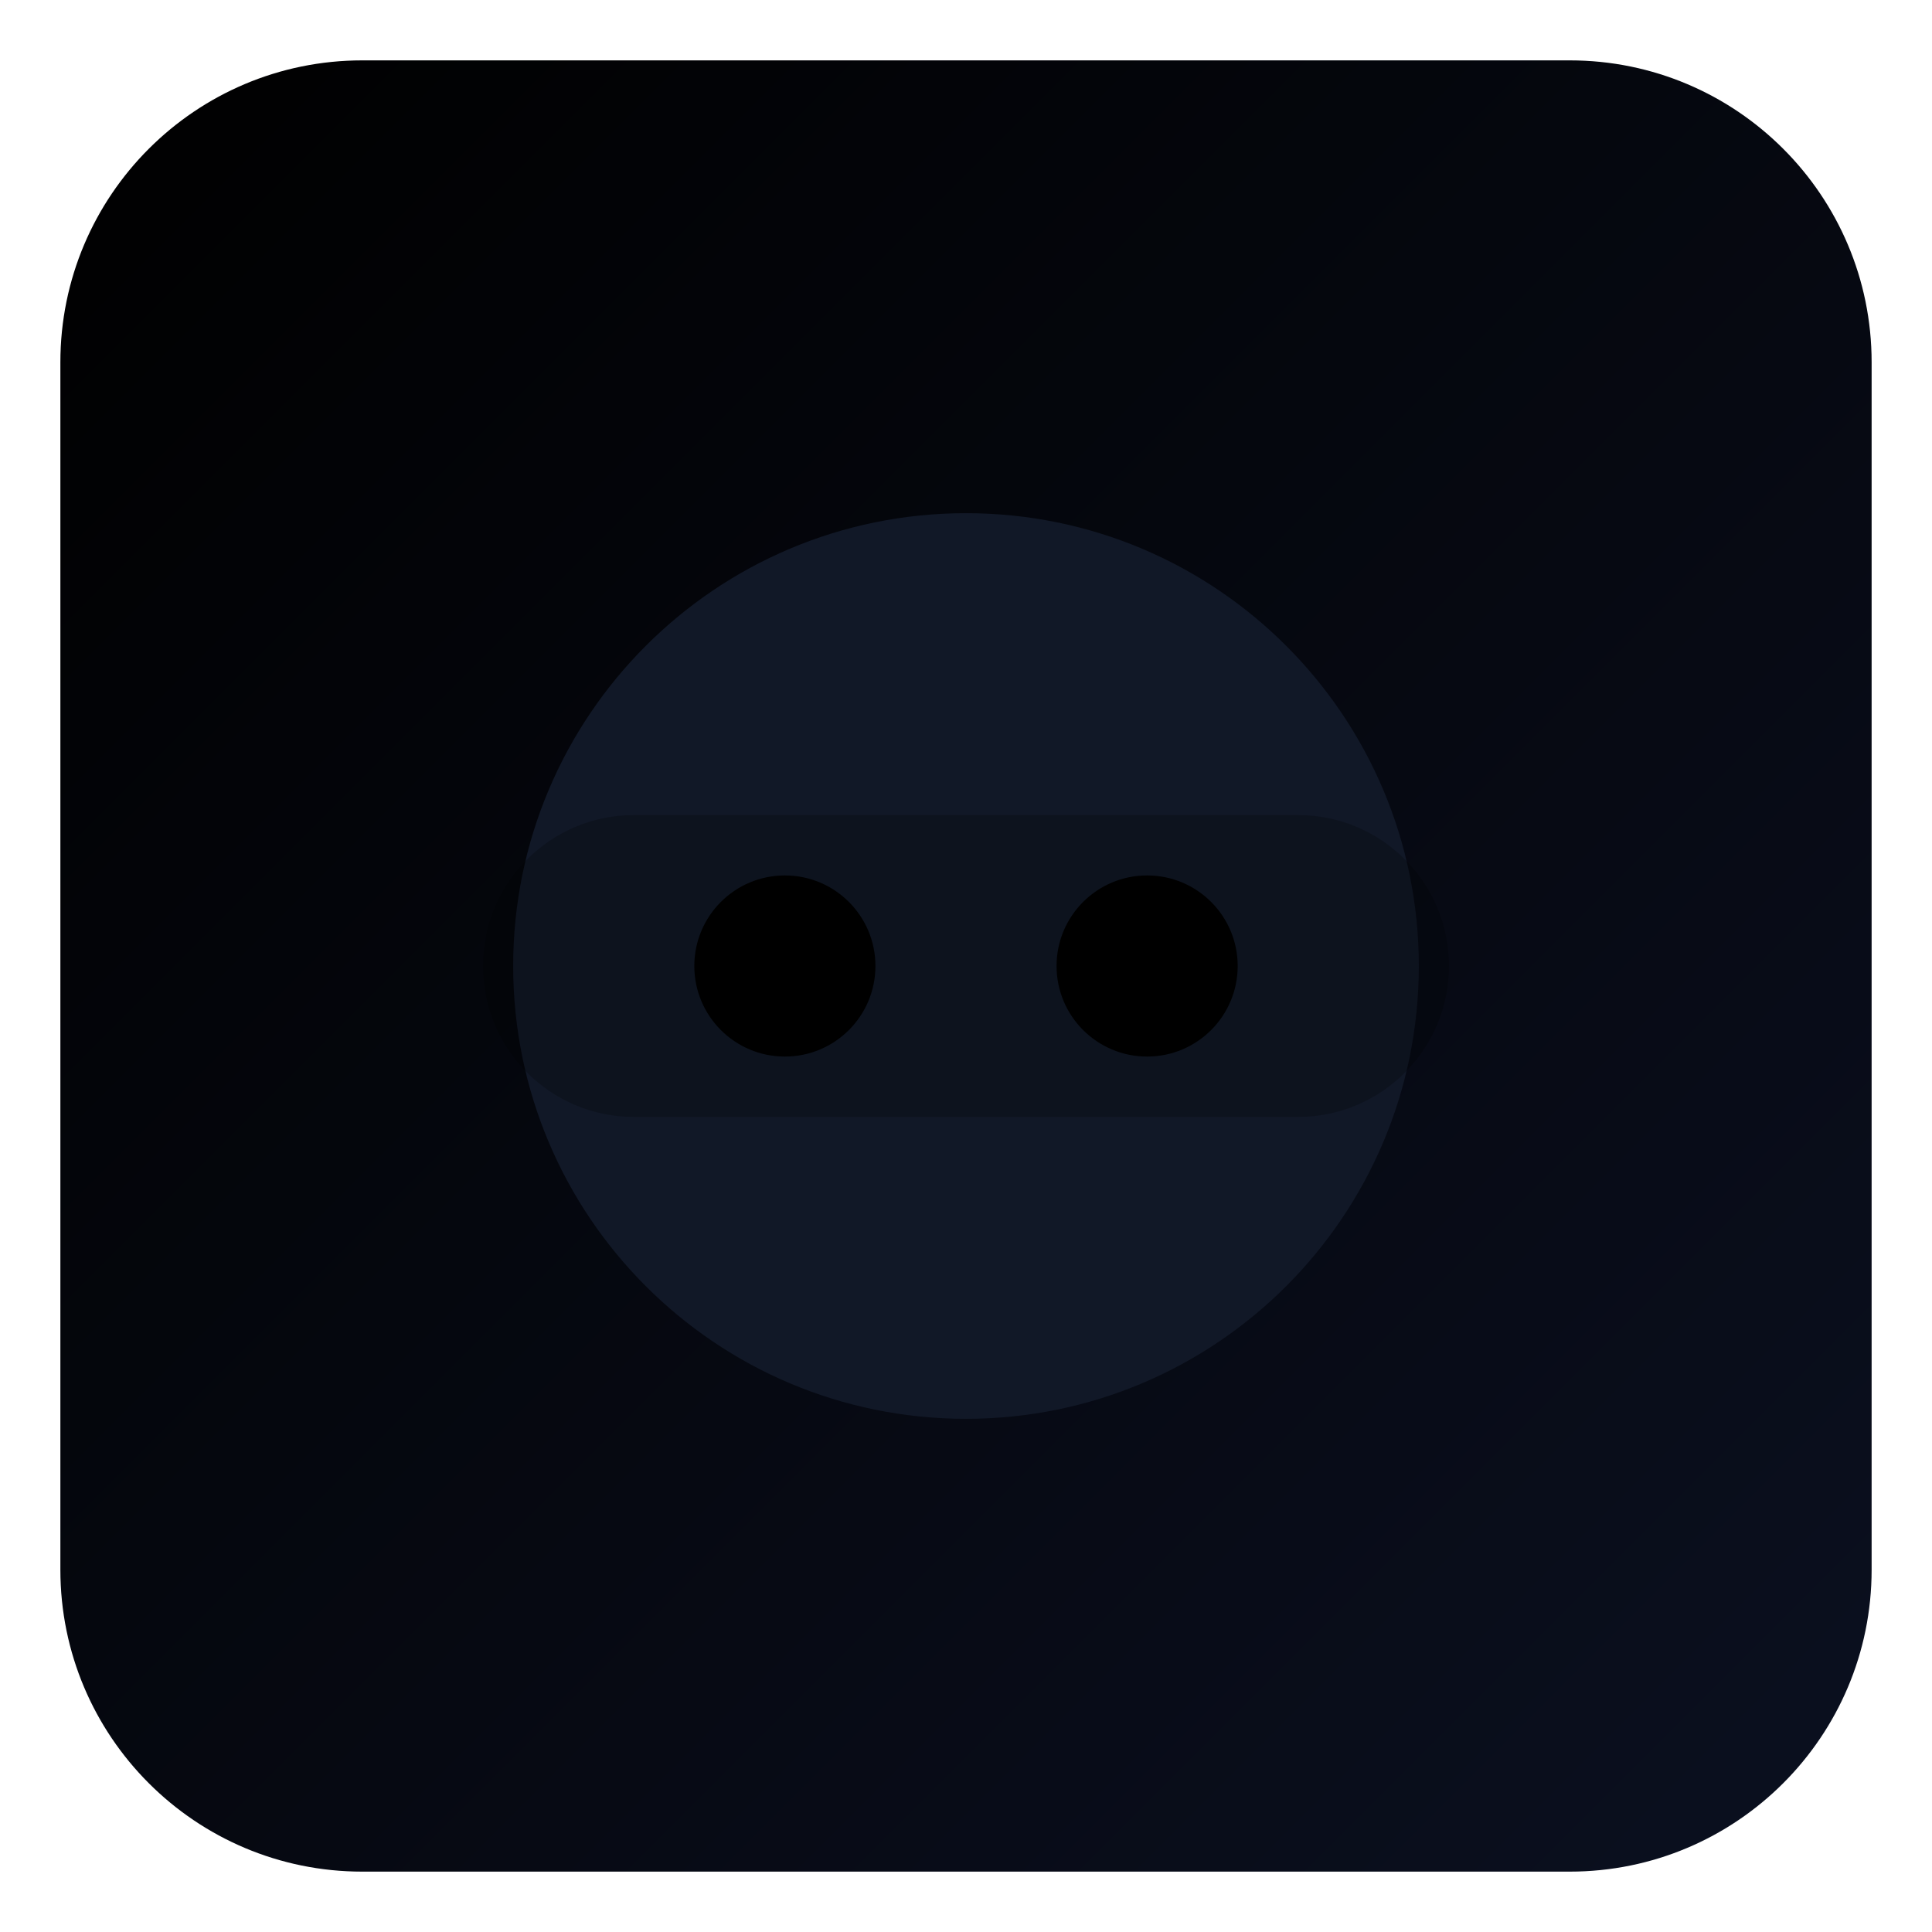
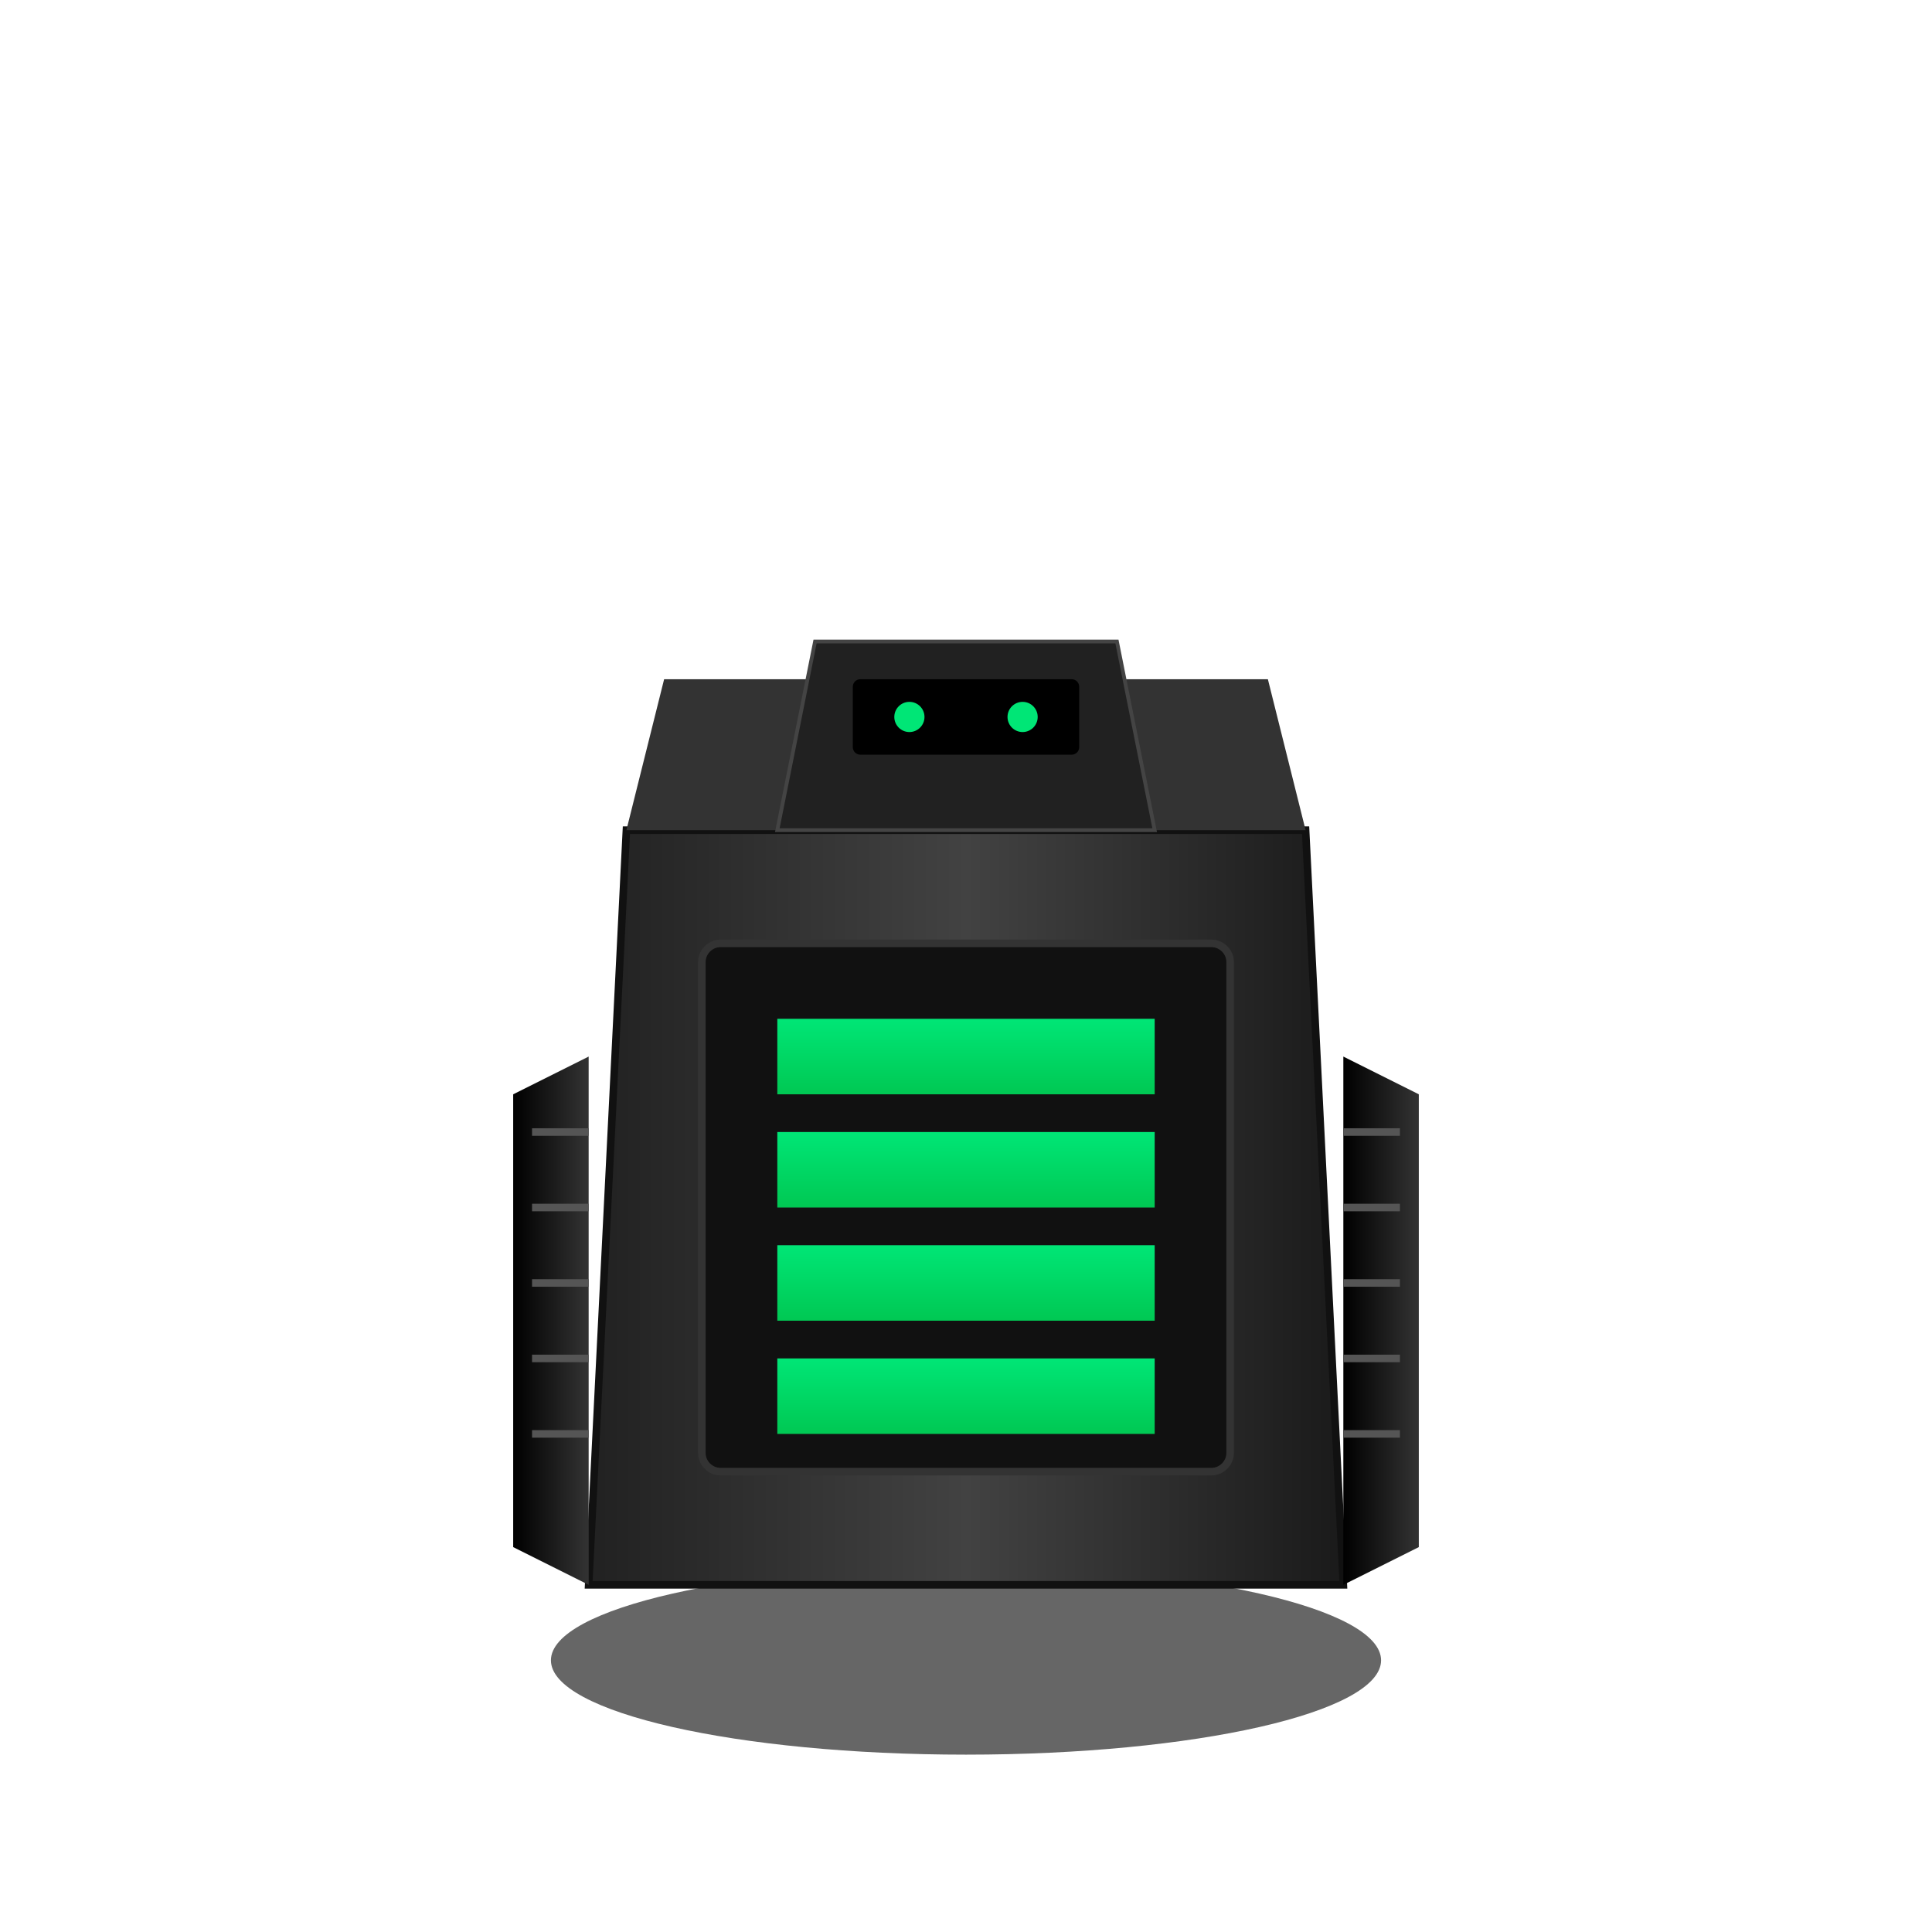
- <svg xmlns="http://www.w3.org/2000/svg" viewBox="0 0 128 128" role="img" aria-label=" ">
+ <svg xmlns="http://www.w3.org/2000/svg" viewBox="0 0 512 512">
  <defs>
-     <linearGradient id="g" x1="0" y1="0" x2="1" y2="1">
-       <stop offset="0%" stop-color="" />
-       <stop offset="100%" stop-color="#0B1020" />
+     <linearGradient id="case-matte" x1="0%" y1="0%" x2="100%" y2="0%">
+       <stop offset="0%" stop-color="#212121" />
+       <stop offset="50%" stop-color="#424242" />
+       <stop offset="100%" stop-color="#1a1a1a" />
+     </linearGradient>
+     <linearGradient id="energy-green" x1="0%" y1="0%" x2="0%" y2="100%">
+       <stop offset="0%" stop-color="#00e676" />
+       <stop offset="100%" stop-color="#00c853" />
+     </linearGradient>
+     <linearGradient id="vent-depth" x1="0%" y1="0%" x2="100%" y2="0%">
+       <stop offset="0%" stop-color="#000" />
+       <stop offset="100%" stop-color="#333" />
    </linearGradient>
  </defs>
-   <rect x="4" y="4" width="120" height="120" rx="20" fill="url(#g)" stroke="" stroke-width="4" />
-   <circle cx="64" cy="64" r="30" fill="#111827" stroke="" stroke-width="4" />
-   <rect x="32" y="54" width="64" height="20" rx="10" fill="" opacity="0.22" />
-   <circle cx="52" cy="64" r="6" fill="" />
-   <circle cx="76" cy="64" r="6" fill="" />
-   <text x="64" y="108" font-family="Segoe UI, Arial, sans-serif" font-size="14" text-anchor="middle" fill="" font-weight="700" />
+   <g transform="translate(256, 300)">
+     <ellipse cx="0" cy="140" rx="110" ry="25" fill="#000" opacity="0.6" />
+     <g>
+       <animateTransform attributeName="transform" type="translate" values="0,0; 0,1; 0,0" dur="0.1s" repeatCount="indefinite" />
+       <path d="M-90,-80 L90,-80 L100,120 L-100,120 Z" fill="url(#case-matte)" stroke="#111" stroke-width="2" />
+       <path d="M-80,-120 L80,-120 L90,-80 L-90,-80 Z" fill="#333" />
+       <rect x="-40" y="-120" width="80" height="20" rx="5" fill="#555" />
+       <g transform="translate(-100, 20)">
+         <path d="M0,-40 L-20,-30 L-20,90 L0,100 Z" fill="url(#vent-depth)">
+           <animateTransform attributeName="transform" type="translate" values="0,0; -5,0; 0,0" dur="3s" repeatCount="indefinite" />
+         </path>
+         <path d="M-15,-20 L0,-20 M-15,0 L0,0 M-15,20 L0,20 M-15,40 L0,40 M-15,60 L0,60" stroke="#555" stroke-width="2" />
+       </g>
+       <g transform="translate(100, 20)">
+         <path d="M0,-40 L20,-30 L20,90 L0,100 Z" fill="url(#vent-depth)">
+           <animateTransform attributeName="transform" type="translate" values="0,0; 5,0; 0,0" dur="3s" repeatCount="indefinite" />
+         </path>
+         <path d="M15,-20 L0,-20 M15,0 L0,0 M15,20 L0,20 M15,40 L0,40 M15,60 L0,60" stroke="#555" stroke-width="2" />
+       </g>
+       <rect x="-70" y="-50" width="140" height="140" rx="5" fill="#111" stroke="#333" stroke-width="2" />
+       <g transform="translate(-50, 60)">
+         <rect x="0" y="0" width="100" height="20" fill="#222" />
+         <rect x="0" y="0" width="100" height="20" fill="url(#energy-green)">
+           <animate attributeName="opacity" values="0.2; 1; 1; 1; 1; 0.2" dur="3.6s" repeatCount="indefinite" begin="0s" />
+         </rect>
+         <rect x="0" y="-30" width="100" height="20" fill="#222" />
+         <rect x="0" y="-30" width="100" height="20" fill="url(#energy-green)">
+           <animate attributeName="opacity" values="0.2; 0.2; 1; 1; 1; 0.2" dur="3.6s" repeatCount="indefinite" begin="0s" />
+         </rect>
+         <rect x="0" y="-60" width="100" height="20" fill="#222" />
+         <rect x="0" y="-60" width="100" height="20" fill="url(#energy-green)">
+           <animate attributeName="opacity" values="0.2; 0.2; 0.2; 1; 1; 0.2" dur="3.6s" repeatCount="indefinite" begin="0s" />
+         </rect>
+         <rect x="0" y="-90" width="100" height="20" fill="#222" />
+         <rect x="0" y="-90" width="100" height="20" fill="url(#energy-green)">
+           <animate attributeName="opacity" values="0.2; 0.2; 0.2; 0.2; 1; 0.2" dur="3.6s" repeatCount="indefinite" begin="0s" />
+         </rect>
+       </g>
+       <g transform="translate(0, -90)">
+         <path d="M-40,-40 L40,-40 L50,10 L-50,10 Z" fill="#212121" stroke="#444" stroke-width="1" />
+         <rect x="-30" y="-30" width="60" height="20" rx="2" fill="#000" />
+         <circle cx="-15" cy="-20" r="4" fill="#00e676">
+           <animate attributeName="opacity" values="0.5; 1; 0.5" dur="1s" repeatCount="indefinite" />
+         </circle>
+         <circle cx="15" cy="-20" r="4" fill="#00e676">
+           <animate attributeName="opacity" values="0.5; 1; 0.5" dur="1s" repeatCount="indefinite" />
+         </circle>
+       </g>
+     </g>
+   </g>
</svg>
